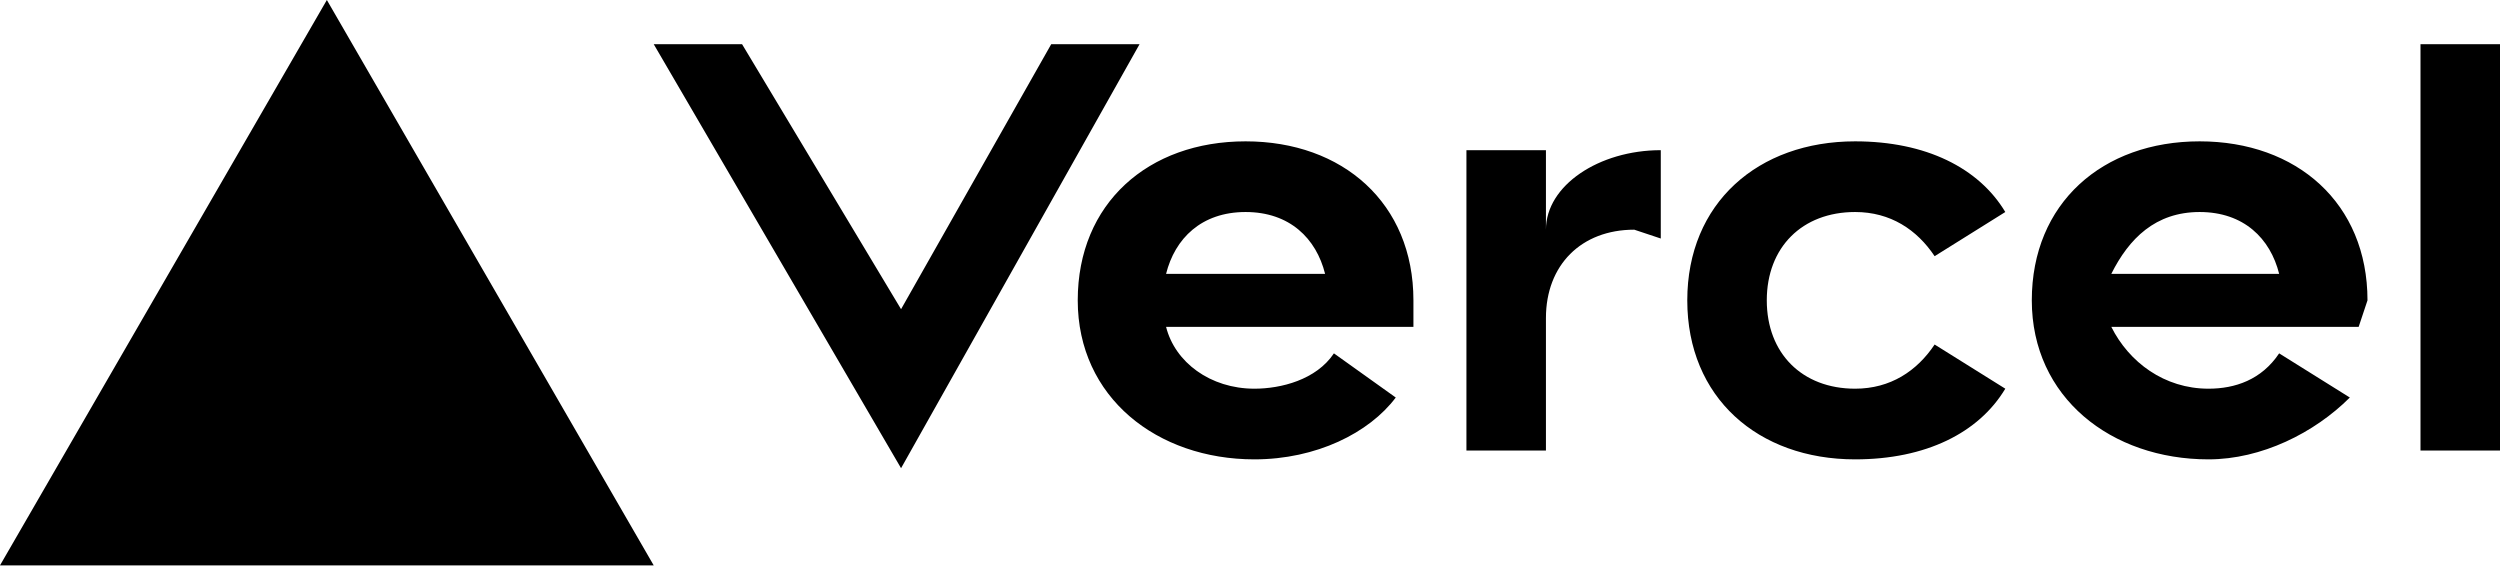
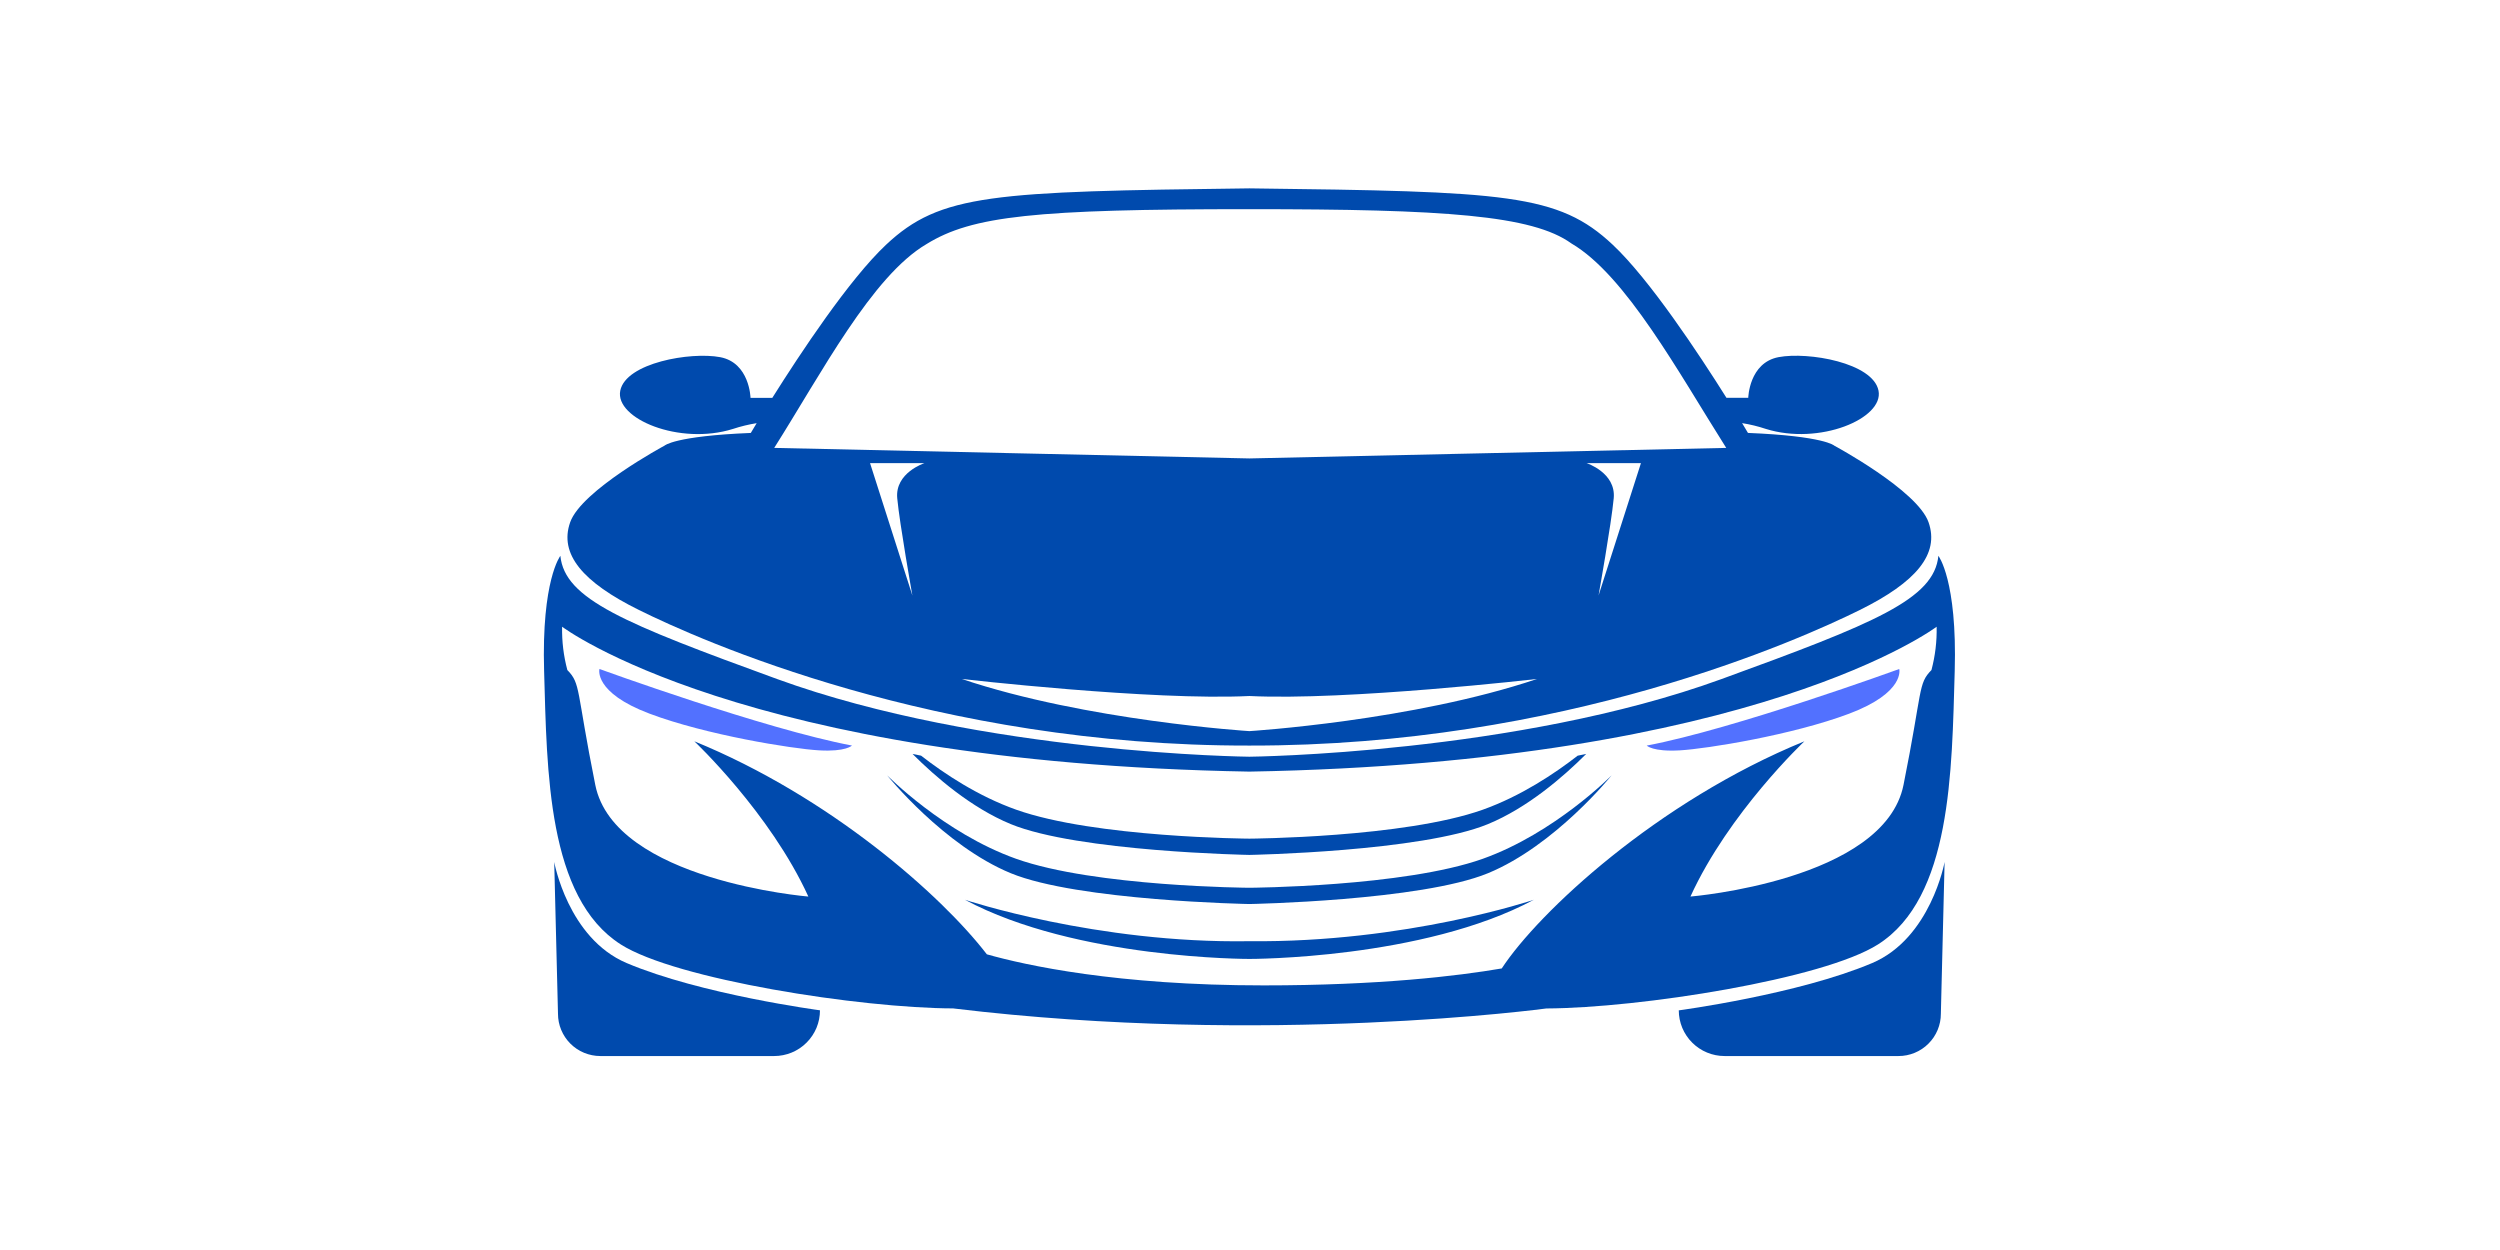
- <svg xmlns="http://www.w3.org/2000/svg" fill="none" viewBox="0 0 283 64">
-   <path fill="black" d="M141 16c-11 0-19 7-19 18s9 18 20 18c7 0 13-3 16-7l-7-5c-2 3-6 4-9 4-5 0-9-3-10-7h28v-3c0-11-8-18-19-18zm-9 15c1-4 4-7 9-7s8 3 9 7h-18zm117-15c-11 0-19 7-19 18s9 18 20 18c6 0 12-3 16-7l-8-5c-2 3-5 4-8 4-5 0-9-3-11-7h28l1-3c0-11-8-18-19-18zm-10 15c2-4 5-7 10-7s8 3 9 7h-19zm-39 3c0 6 4 10 10 10 4 0 7-2 9-5l8 5c-3 5-9 8-17 8-11 0-19-7-19-18s8-18 19-18c8 0 14 3 17 8l-8 5c-2-3-5-5-9-5-6 0-10 4-10 10zm83-29v46h-9V5h9zM37 0l37 64H0L37 0zm92 5-27 48L74 5h10l18 30 17-30h10zm59 12v10l-3-1c-6 0-10 4-10 10v15h-9V17h9v9c0-5 6-9 13-9z" />
+ <svg xmlns="http://www.w3.org/2000/svg" width="500" zoomAndPan="magnify" viewBox="0 0 375 187.5" height="250" preserveAspectRatio="xMidYMid meet" version="1.0">
+   <defs>
+     <clipPath id="45f870d5e3">
+       <path d="M 83 129 L 123 129 L 123 158.406 L 83 158.406 Z M 83 129 " clip-rule="nonzero" />
+     </clipPath>
+     <clipPath id="2be7b2f2c3">
+       <path d="M 251 129 L 292 129 L 292 158.406 L 251 158.406 Z M 251 129 " clip-rule="nonzero" />
+     </clipPath>
+     <clipPath id="81bace2b07">
+       <path d="M 85 28.254 L 290 28.254 L 290 112 L 85 112 Z M 85 28.254 " clip-rule="nonzero" />
+     </clipPath>
+     <clipPath id="503ca63ab6">
+       <path d="M 81.191 83 L 293.625 83 L 293.625 154 L 81.191 154 Z M 81.191 83 " clip-rule="nonzero" />
+     </clipPath>
+   </defs>
+   <path fill="#5271ff" d="M 97.441 107.051 C 105.906 110.238 118.773 112.312 122.836 112.551 C 126.902 112.789 127.793 111.832 127.793 111.832 C 114.688 109.359 89.918 100.348 89.918 100.348 C 89.918 100.348 88.965 103.859 97.441 107.051 Z M 97.441 107.051 " fill-opacity="1" fill-rule="nonzero" />
+   <path fill="#5271ff" d="M 284.887 100.352 C 284.887 100.352 260.121 109.363 247.012 111.836 C 247.012 111.836 247.895 112.789 251.969 112.555 C 256.043 112.32 268.902 110.242 277.367 107.055 C 285.832 103.863 284.887 100.352 284.887 100.352 Z M 284.887 100.352 " fill-opacity="1" fill-rule="nonzero" />
+   <g clip-path="url(#45f870d5e3)">
+     <path fill="#004aad" d="M 83.133 129.301 L 83.699 152.07 C 83.699 152.484 83.738 152.898 83.82 153.305 C 83.902 153.711 84.023 154.109 84.184 154.492 C 84.344 154.875 84.539 155.242 84.77 155.586 C 85 155.934 85.266 156.254 85.559 156.547 C 85.852 156.84 86.172 157.102 86.52 157.336 C 86.867 157.566 87.23 157.762 87.617 157.922 C 88 158.078 88.398 158.199 88.805 158.281 C 89.215 158.363 89.625 158.406 90.043 158.406 L 116.129 158.406 C 116.578 158.406 117.027 158.363 117.469 158.273 C 117.91 158.184 118.34 158.055 118.758 157.883 C 119.172 157.711 119.57 157.5 119.945 157.25 C 120.32 157 120.668 156.715 120.984 156.395 C 121.305 156.078 121.59 155.73 121.84 155.355 C 122.09 154.98 122.301 154.586 122.477 154.172 C 122.648 153.754 122.777 153.324 122.867 152.883 C 122.953 152.441 122.996 151.996 122.996 151.547 C 122.996 151.547 105.105 149.164 93.996 144.457 C 85.191 140.727 83.133 129.301 83.133 129.301 Z M 83.133 129.301 " fill-opacity="1" fill-rule="nonzero" />
+   </g>
+   <g clip-path="url(#2be7b2f2c3)">
+     <path fill="#004aad" d="M 280.82 144.461 C 269.711 149.164 251.816 151.555 251.816 151.555 C 251.816 152.004 251.863 152.449 251.949 152.891 C 252.039 153.332 252.168 153.762 252.34 154.176 C 252.516 154.594 252.727 154.988 252.977 155.359 C 253.227 155.734 253.512 156.082 253.832 156.398 C 254.148 156.715 254.496 157 254.871 157.25 C 255.246 157.5 255.641 157.711 256.059 157.883 C 256.473 158.055 256.902 158.188 257.344 158.273 C 257.785 158.363 258.23 158.406 258.684 158.406 L 284.773 158.406 C 285.191 158.406 285.605 158.367 286.012 158.285 C 286.422 158.203 286.82 158.082 287.207 157.922 C 287.59 157.766 287.957 157.57 288.305 157.336 C 288.652 157.105 288.973 156.844 289.266 156.547 C 289.562 156.254 289.824 155.934 290.059 155.586 C 290.289 155.242 290.484 154.875 290.645 154.492 C 290.805 154.105 290.926 153.707 291.008 153.301 C 291.09 152.891 291.129 152.48 291.129 152.062 L 291.691 129.293 C 291.691 129.293 289.621 140.727 280.82 144.461 Z M 280.82 144.461 " fill-opacity="1" fill-rule="nonzero" />
+   </g>
+   <path fill="#004aad" d="M 187.406 141.18 C 164.492 141.551 144.738 134.965 144.738 134.965 C 161.391 143.895 187.406 143.84 187.406 143.84 C 187.406 143.84 213.414 143.898 230.074 134.965 C 230.074 134.965 210.969 141.422 187.406 141.18 Z M 187.406 141.18 " fill-opacity="1" fill-rule="nonzero" />
+   <path fill="#004aad" d="M 222.402 128.824 C 210.582 133.023 187.406 133.164 187.406 133.164 C 187.406 133.164 164.23 133.023 152.41 128.816 C 141.57 124.957 133.074 116.301 133.074 116.301 C 133.074 116.301 141.543 126.828 151.613 130.98 C 161.684 135.129 187.406 135.605 187.406 135.605 C 187.406 135.605 213.137 135.125 223.203 130.98 C 233.27 126.832 241.742 116.301 241.742 116.301 C 241.742 116.301 233.246 124.957 222.402 128.824 Z M 222.402 128.824 " fill-opacity="1" fill-rule="nonzero" />
+   <path fill="#004aad" d="M 187.406 128.238 C 187.406 128.238 213.137 127.758 223.203 123.613 C 229.141 121.164 234.52 116.504 237.934 113.086 C 237.492 113.18 236.898 113.297 236.652 113.352 C 233.145 116.078 228.098 119.43 222.402 121.461 C 210.586 125.656 187.41 125.797 187.41 125.797 C 187.41 125.797 164.234 125.656 152.414 121.449 C 146.711 119.426 141.664 116.07 138.16 113.348 C 137.734 113.273 137.305 113.188 136.879 113.09 C 140.293 116.504 145.672 121.168 151.609 123.613 C 161.684 127.762 187.406 128.238 187.406 128.238 Z M 187.406 128.238 " fill-opacity="1" fill-rule="nonzero" />
+   <g clip-path="url(#81bace2b07)">
+     <path fill="#004aad" d="M 95.836 91.496 C 104.949 96.004 140.348 111.918 187.406 111.836 C 234.469 111.914 269.867 96 278.977 91.496 C 287.398 87.328 290.961 83.117 289.281 78.336 C 287.605 73.551 275.141 66.848 275.141 66.848 C 275.141 66.848 273.699 65.41 262.195 64.938 C 262.195 64.938 261.875 64.395 261.316 63.469 C 262.523 63.66 263.711 63.949 264.871 64.336 C 272.902 66.848 282.613 62.781 281.777 58.594 C 280.941 54.41 271.227 52.734 266.793 53.57 C 262.359 54.406 262.238 59.672 262.238 59.672 L 258.969 59.672 C 254.805 53.047 247.434 41.898 241.906 36.707 C 233.75 29.043 225.922 28.723 187.406 28.254 C 148.895 28.734 141.062 29.055 132.914 36.707 C 127.379 41.902 120.016 53.047 115.848 59.676 L 112.578 59.676 C 112.578 59.676 112.457 54.41 108.023 53.574 C 103.59 52.738 93.879 54.422 93.039 58.602 C 92.199 62.781 101.91 66.855 109.945 64.34 C 111.105 63.957 112.293 63.668 113.5 63.473 C 112.938 64.402 112.621 64.941 112.621 64.941 C 101.121 65.41 99.68 66.848 99.676 66.848 C 99.672 66.848 87.219 73.547 85.527 78.336 C 83.836 83.121 87.414 87.328 95.836 91.496 Z M 134.586 74.738 C 134.941 78.566 136.859 89.332 136.859 89.332 L 130.508 69.473 L 138.66 69.473 C 138.66 69.473 134.223 70.918 134.586 74.738 Z M 187.406 109.668 C 187.406 109.668 162.957 108.133 144.258 101.844 C 144.258 101.844 172.785 105.121 187.406 104.402 C 202.027 105.121 230.555 101.844 230.555 101.844 C 211.859 108.145 187.406 109.668 187.406 109.668 Z M 239.781 89.328 C 239.781 89.328 241.703 78.562 242.059 74.734 C 242.418 70.906 237.984 69.469 237.984 69.469 L 246.141 69.469 Z M 138.984 36.609 C 145.809 32.383 155.301 31.375 187.406 31.375 C 216.73 31.375 229.852 32.285 235.703 36.512 C 243.887 41.301 251.859 56.012 258.934 67.184 L 187.406 68.766 L 116.133 67.184 C 123.207 56.012 130.793 41.41 138.984 36.609 Z M 138.984 36.609 " fill-opacity="1" fill-rule="nonzero" />
+   </g>
+   <g clip-path="url(#503ca63ab6)">
+     <path fill="#004aad" d="M 290.758 83.375 C 290.117 89.875 281.254 93.477 258.238 101.855 C 227.379 113.094 187.402 113.508 187.402 113.508 C 187.402 113.508 147.434 113.094 116.566 101.855 C 93.559 93.477 84.703 89.875 84.055 83.375 C 84.055 83.375 81.215 87.008 81.617 100.668 C 82.051 115.664 82.098 134.645 93.121 141.668 C 101.324 146.891 128.992 151.227 143.012 151.262 C 143.02 151.262 143.023 151.27 143.031 151.27 C 190.039 156.953 231.953 151.27 231.953 151.27 C 246.016 151.203 273.512 146.871 281.699 141.664 C 292.738 134.648 292.77 115.664 293.207 100.668 C 293.598 87.008 290.758 83.375 290.758 83.375 Z M 289.719 100.508 C 287.676 102.582 288.406 103.379 285.527 117.738 C 282.648 132.098 253.566 134.484 253.566 134.484 C 259.32 121.883 270.66 111.195 270.66 111.195 C 248.57 120.227 230.762 136.859 225.262 145.266 C 218.621 146.402 206.914 147.809 189.547 147.809 C 167.512 147.809 153.859 144.797 148.027 143.148 C 141.223 134.301 124.512 119.516 104.152 111.195 C 104.152 111.195 115.496 121.883 121.254 134.484 C 121.254 134.484 92.172 132.094 89.293 117.738 C 86.414 103.383 87.141 102.582 85.102 100.508 C 84.535 98.379 84.273 96.211 84.316 94.008 C 84.316 94.008 111.188 114.387 187.406 115.742 C 263.625 114.387 290.496 94.008 290.496 94.008 C 290.543 96.211 290.281 98.379 289.719 100.508 Z M 289.719 100.508 " fill-opacity="1" fill-rule="nonzero" />
+   </g>
</svg>
